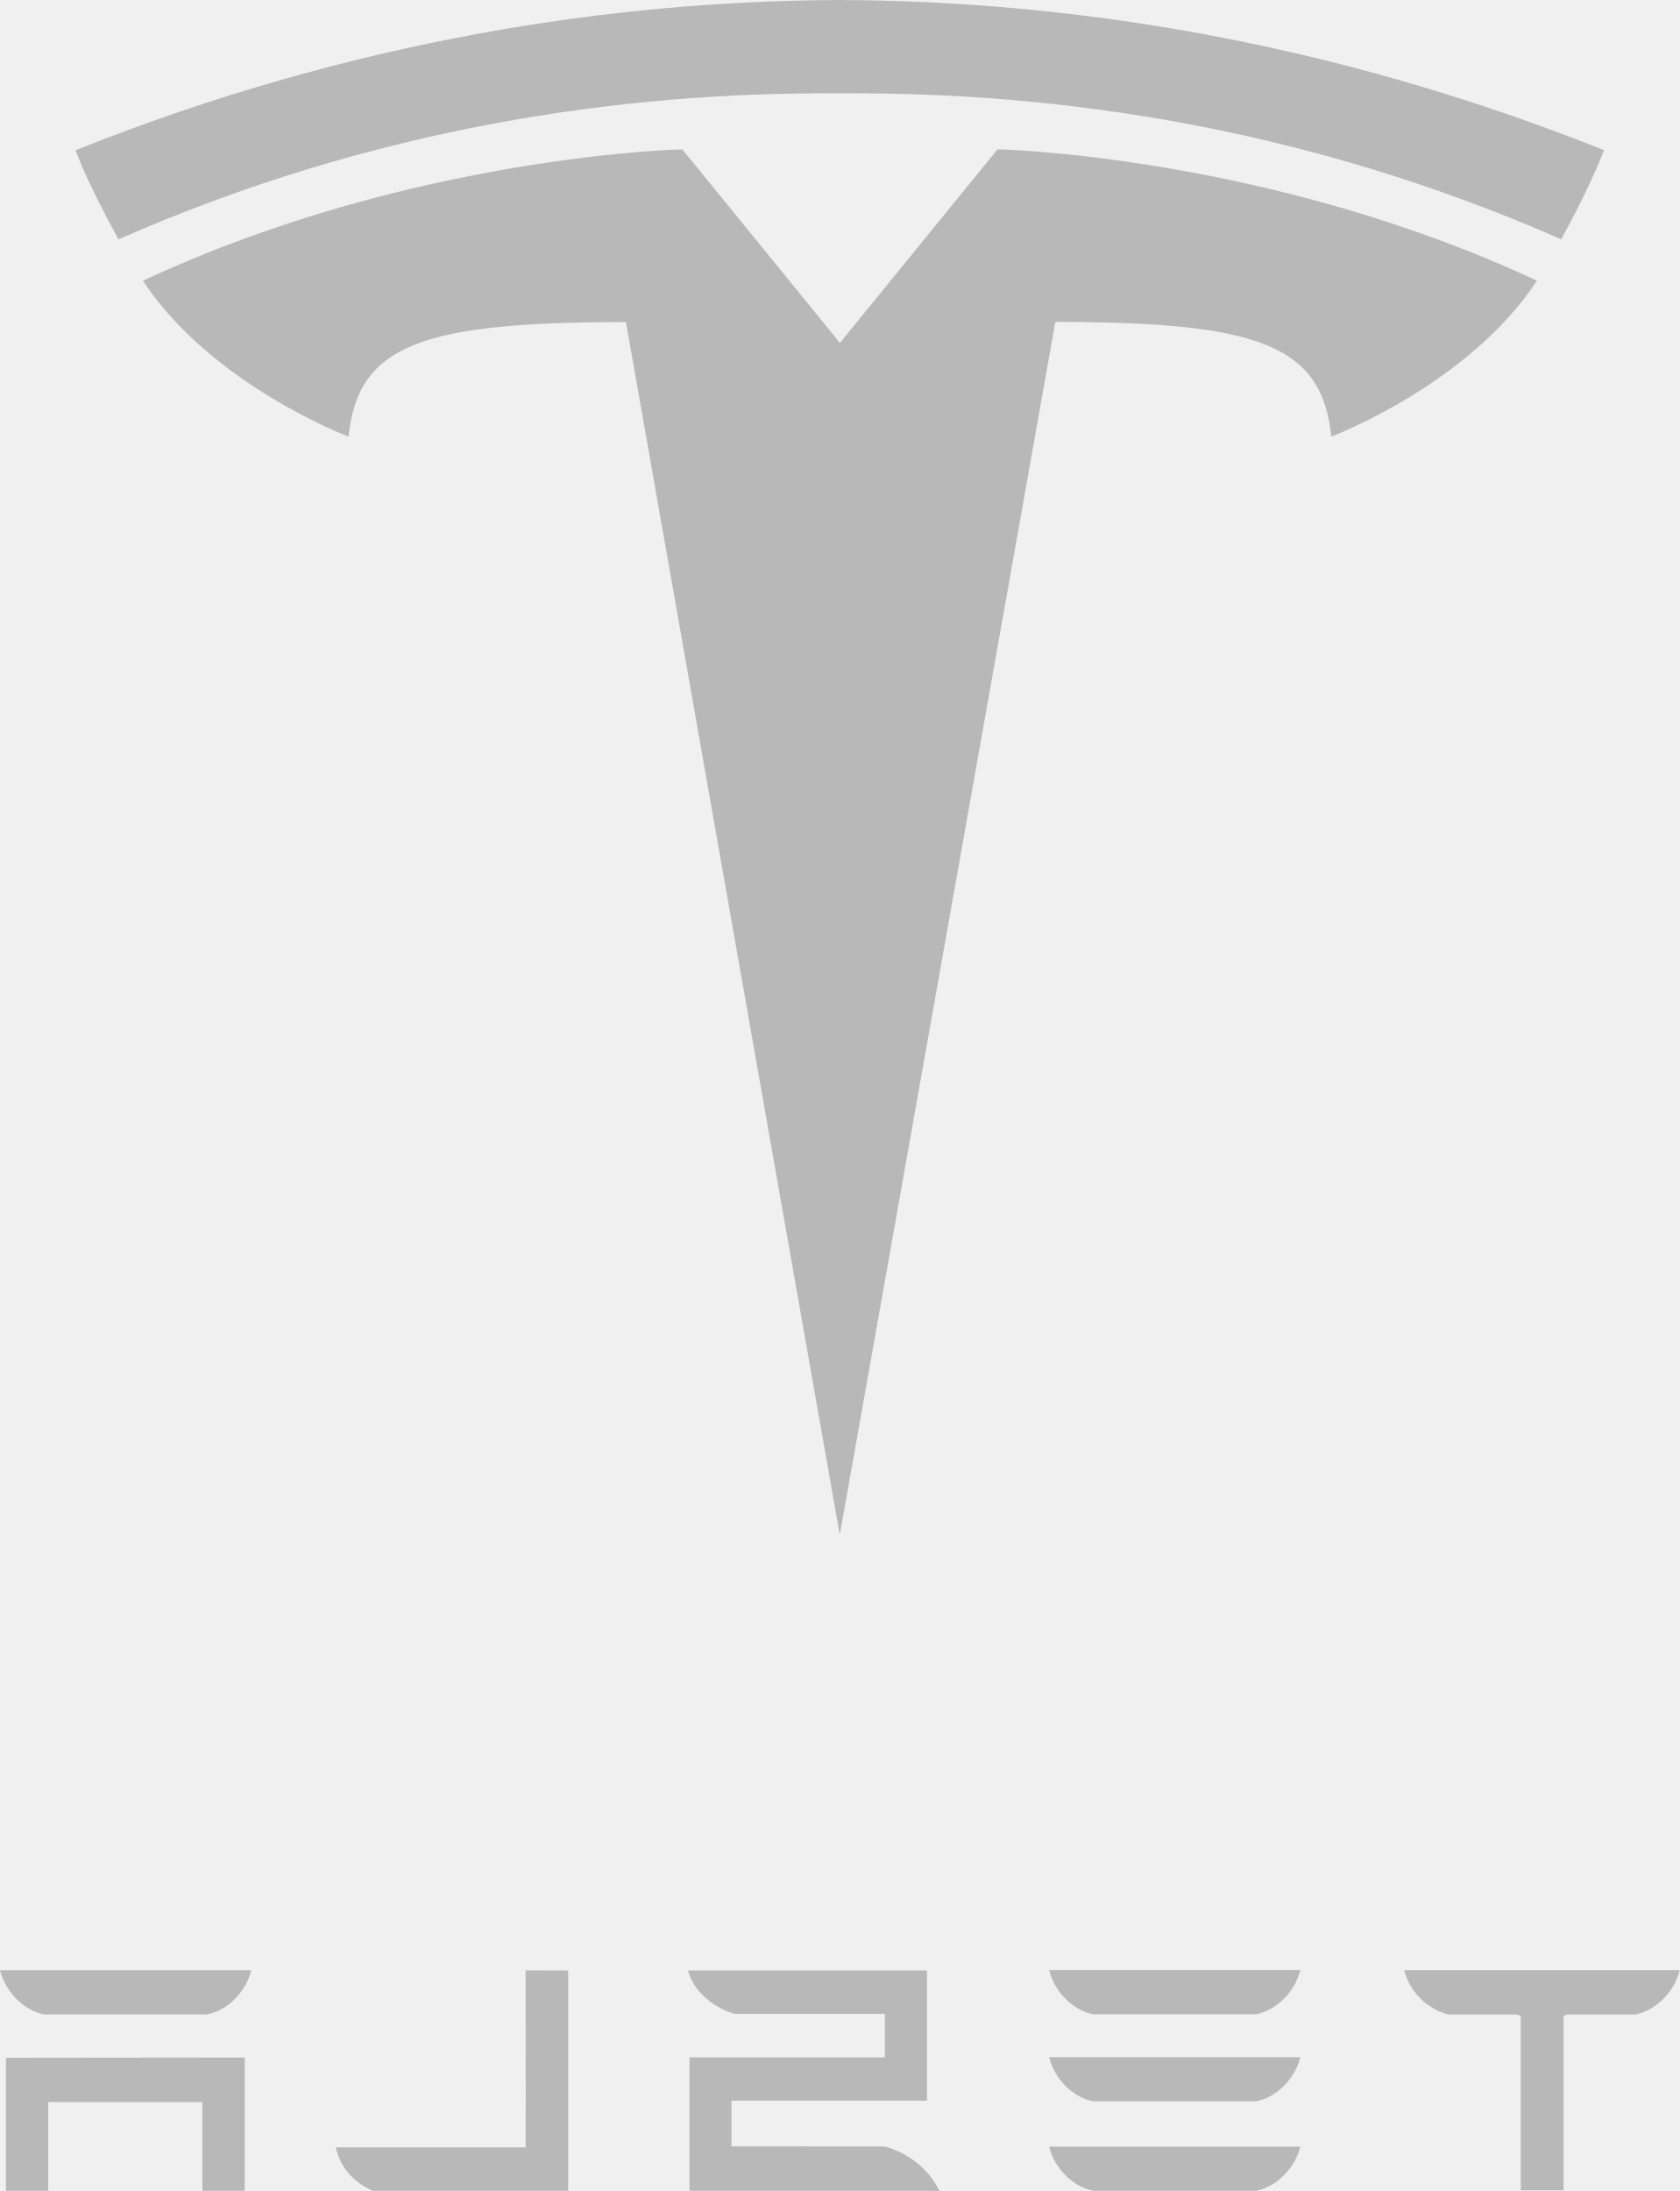
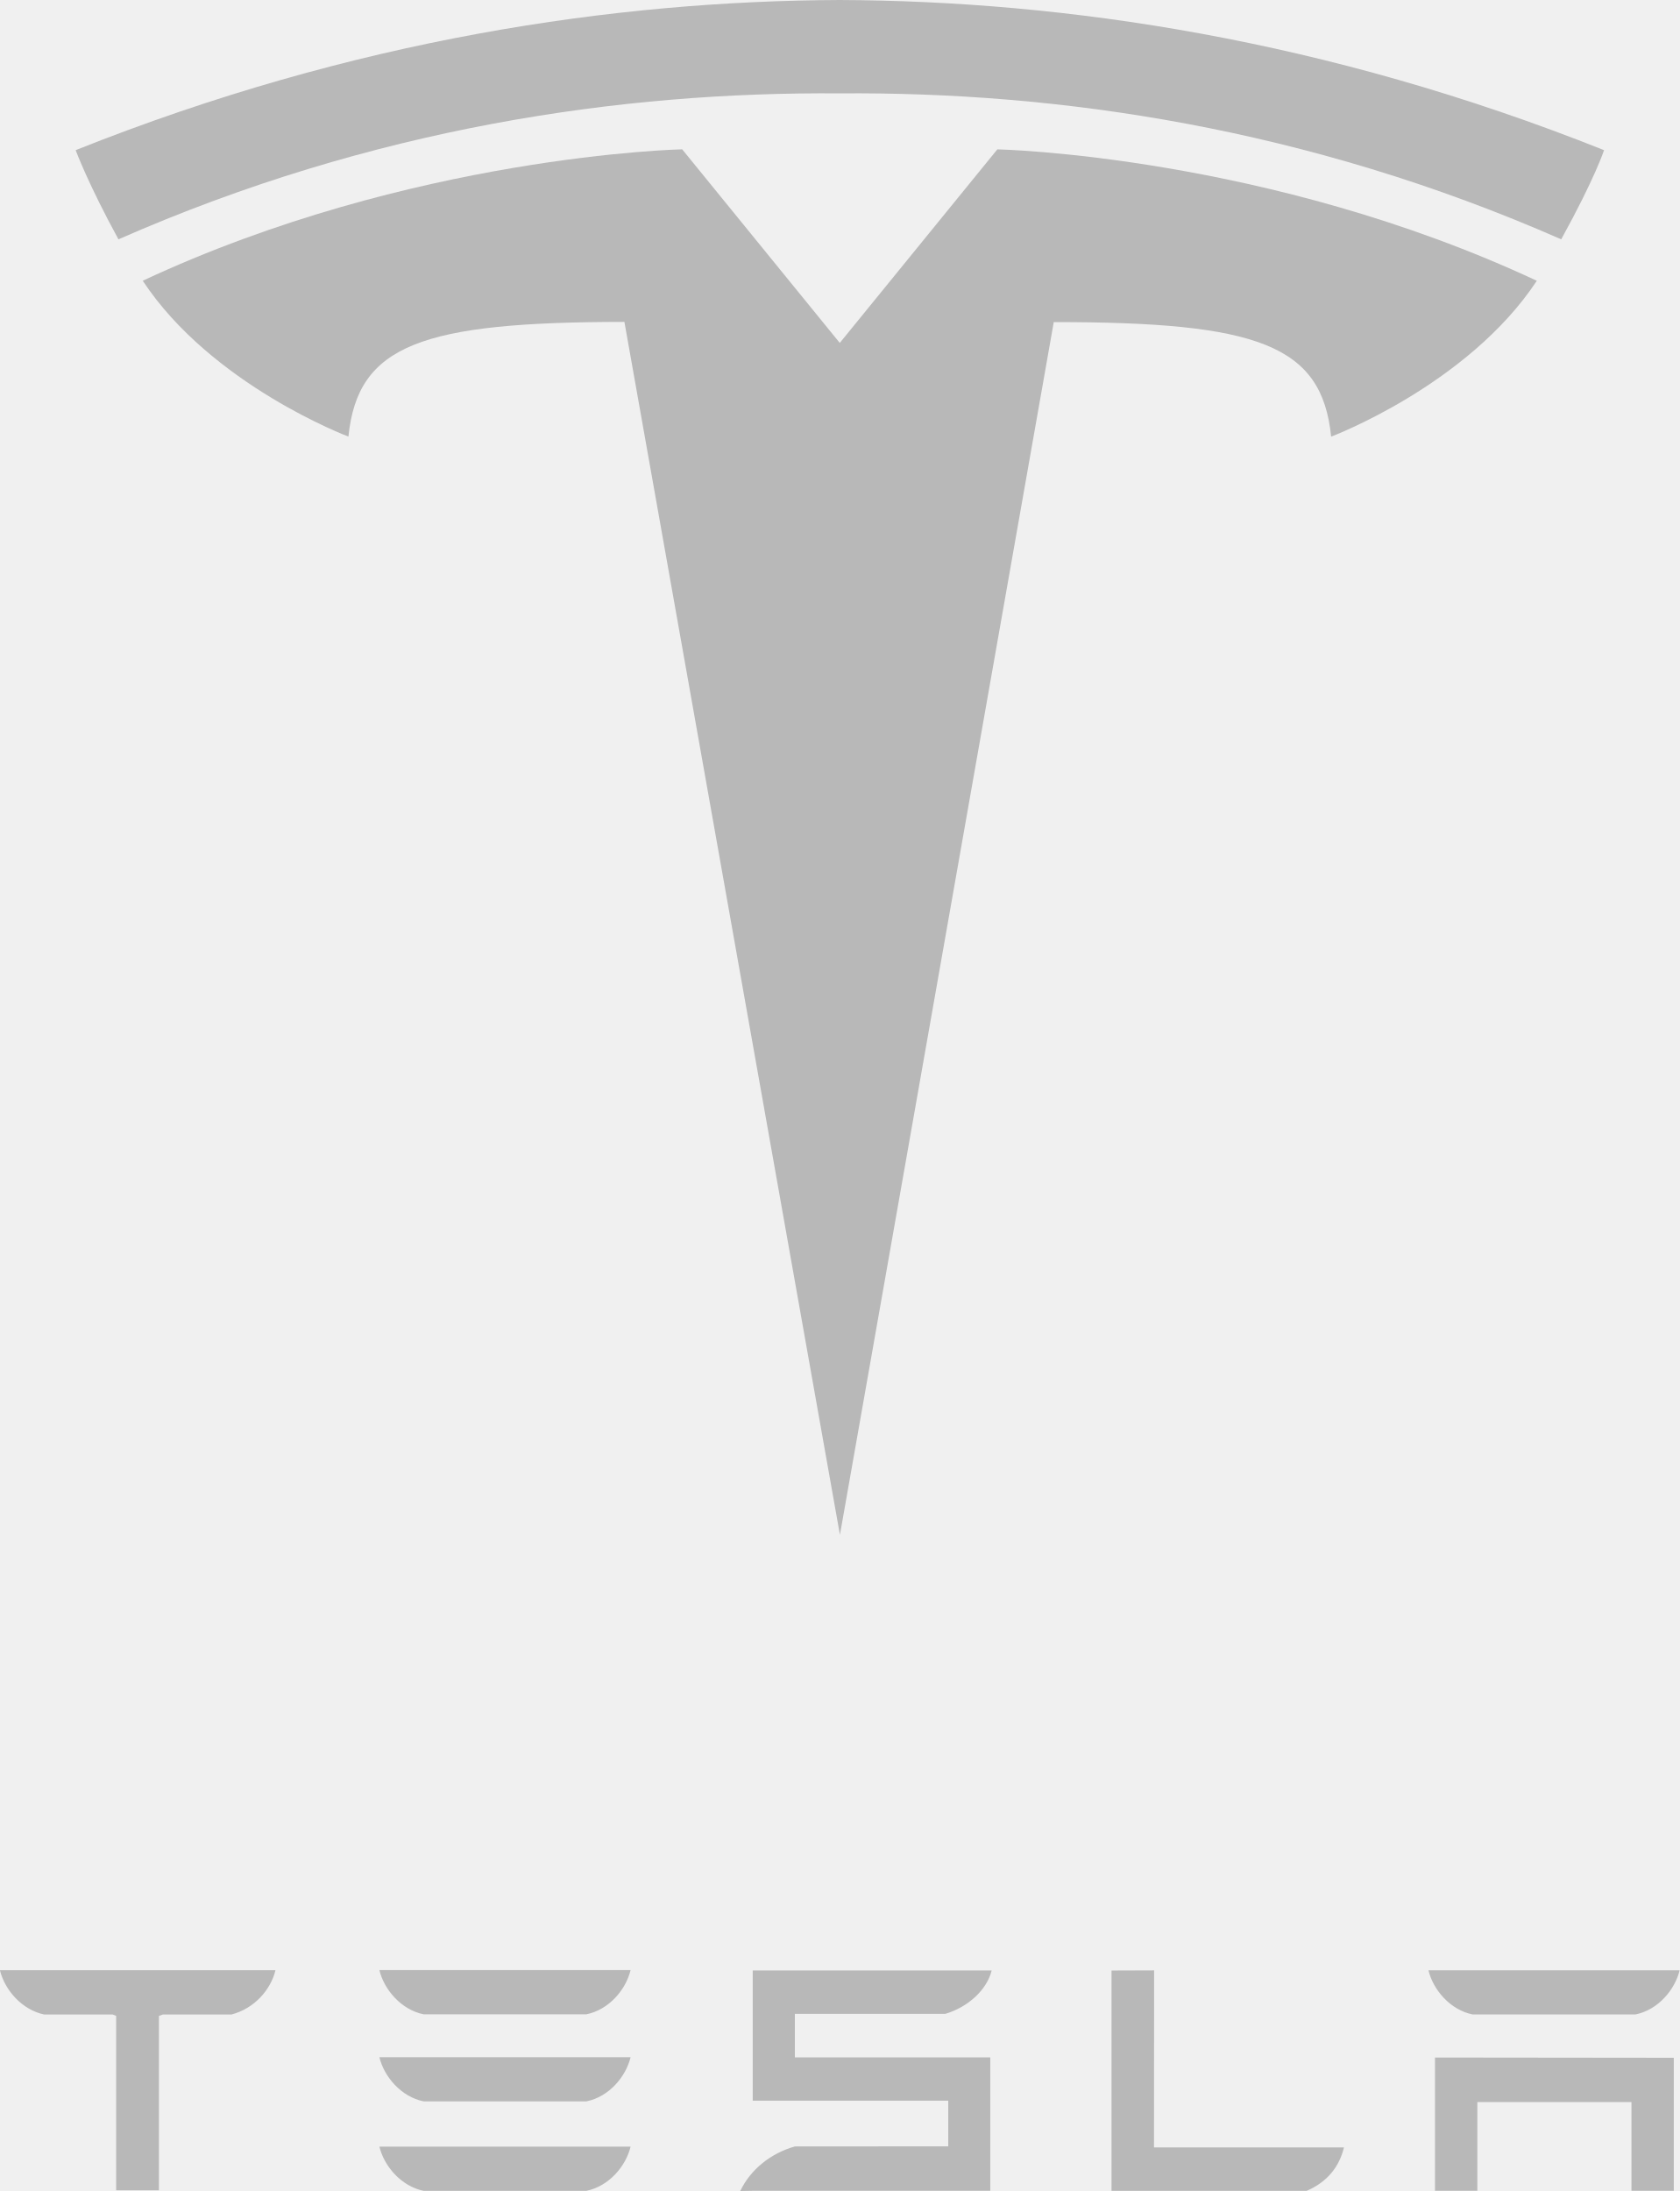
<svg xmlns="http://www.w3.org/2000/svg" width="46" height="60" viewBox="0 0 46 60" fill="none">
-   <g clip-path="url(#clip0_46_50)">
-     <path d="M6.702 56.345V59.993H5.542V57.564H1.321V59.993H0.162V56.352L6.702 56.345ZM5.672 55.165H1.212C0.592 55.041 0.132 54.49 0.002 53.956H6.881C6.753 54.49 6.285 55.041 5.672 55.165ZM10.215 59.995C9.63 59.745 9.315 59.313 9.195 58.807H14.397L14.394 53.959L15.56 53.963V59.995H10.215ZM24.232 55.149H20.113C19.492 54.967 18.971 54.49 18.843 53.961H25.386V57.526H20.031V58.777L24.232 58.78C24.89 58.965 25.448 59.411 25.727 60L25.386 59.994H18.881V56.341H24.232V55.149ZM34.4 55.16H29.941C29.321 55.036 28.86 54.485 28.731 53.951H35.61C35.482 54.485 35.014 55.036 34.4 55.16ZM34.4 57.545H29.941C29.321 57.421 28.86 56.87 28.731 56.336H35.61C35.482 56.87 35.014 57.421 34.4 57.545ZM34.4 59.995H29.941C29.321 59.87 28.86 59.319 28.731 58.785H35.61C35.482 59.319 35.014 59.87 34.4 59.995ZM45.998 53.966C45.864 54.493 45.412 55.032 44.791 55.167H42.914L42.819 55.205V59.981H41.647V55.205L41.54 55.167H39.662C39.034 55.004 38.591 54.493 38.459 53.966V53.954H45.998V53.966Z" fill="#B8B8B8" />
-     <path d="M22.998 42.032L17.142 8.82C11.561 8.82 9.8 9.437 9.546 11.957C9.546 11.957 5.802 10.549 3.914 7.689C11.283 4.245 18.687 4.09 18.687 4.09L23.008 9.397L22.998 9.396L27.318 4.089C27.318 4.089 34.723 4.245 42.091 7.688C40.204 10.548 36.459 11.956 36.459 11.956C36.203 9.436 34.445 8.819 28.901 8.815L22.998 42.032Z" fill="#B8B8B8" />
-     <path d="M23 2.557C17.043 2.511 10.225 3.486 3.245 6.554C2.312 4.861 2.072 4.112 2.072 4.112C9.702 1.068 16.848 0.026 23.001 0C29.154 0.026 36.299 1.068 43.928 4.112C43.928 4.112 43.588 5.034 42.756 6.554C35.777 3.486 28.958 2.511 23.001 2.557H23Z" fill="#B8B8B8" />
+   <g clip-path="url(#clip0_64_2)">
+     <path d="M39.298 56.345V59.993H40.458V57.564H44.679V59.993H45.838V56.352L39.298 56.345ZM40.328 55.165H44.788C45.408 55.041 45.868 54.49 45.998 53.956H39.119C39.247 54.49 39.715 55.041 40.328 55.165ZM35.785 59.995C36.37 59.745 36.684 59.313 36.805 58.807H31.603L31.606 53.959L30.44 53.963V59.995H35.785ZM21.768 55.149H25.887C26.508 54.967 27.029 54.49 27.157 53.961H20.614V57.526H25.969V58.777L21.768 58.78C21.11 58.965 20.552 59.411 20.273 60L20.614 59.994H27.119V56.341H21.768V55.149ZM11.6 55.161H16.059C16.679 55.036 17.14 54.485 17.269 53.951H10.39C10.518 54.485 10.986 55.036 11.6 55.161ZM11.6 57.545H16.059C16.679 57.421 17.14 56.87 17.269 56.336H10.39C10.518 56.87 10.986 57.421 11.6 57.545ZM11.6 59.995H16.059C16.679 59.87 17.14 59.319 17.269 58.785H10.39C10.518 59.319 10.986 59.87 11.6 59.995ZM0.001 53.966C0.135 54.493 0.588 55.032 1.209 55.167H3.086L3.181 55.205V59.981H4.353V55.205L4.46 55.167H6.338C6.966 55.004 7.409 54.493 7.541 53.966V53.954H0.001V53.966Z" fill="#B8B8B8" />
+     <path d="M23.002 42.032L28.858 8.82C34.439 8.82 36.2 9.437 36.454 11.957C36.454 11.957 40.198 10.549 42.087 7.689C34.718 4.245 27.313 4.09 27.313 4.09L22.993 9.397L23.002 9.396L18.682 4.089C18.682 4.089 11.277 4.245 3.909 7.688C5.796 10.548 9.542 11.956 9.542 11.956C9.797 9.436 11.556 8.819 17.1 8.815L23.002 42.032Z" fill="#B8B8B8" />
+     <path d="M23 2.557C28.957 2.511 35.775 3.486 42.755 6.554C43.688 4.861 43.928 4.112 43.928 4.112C36.298 1.068 29.152 0.026 22.999 0C16.846 0.026 9.701 1.068 2.072 4.112C2.072 4.112 2.412 5.034 3.244 6.554C10.223 3.486 17.042 2.511 22.999 2.557H23Z" fill="#B8B8B8" />
  </g>
  <defs>
-     <clipPath id="clip0_46_50">
-       <rect width="46" height="60" fill="white" transform="matrix(-1 0 0 1 46 0)" />
+     <clipPath id="clip0_64_2">
+       <rect width="46" height="60" fill="white" />
    </clipPath>
  </defs>
</svg>
